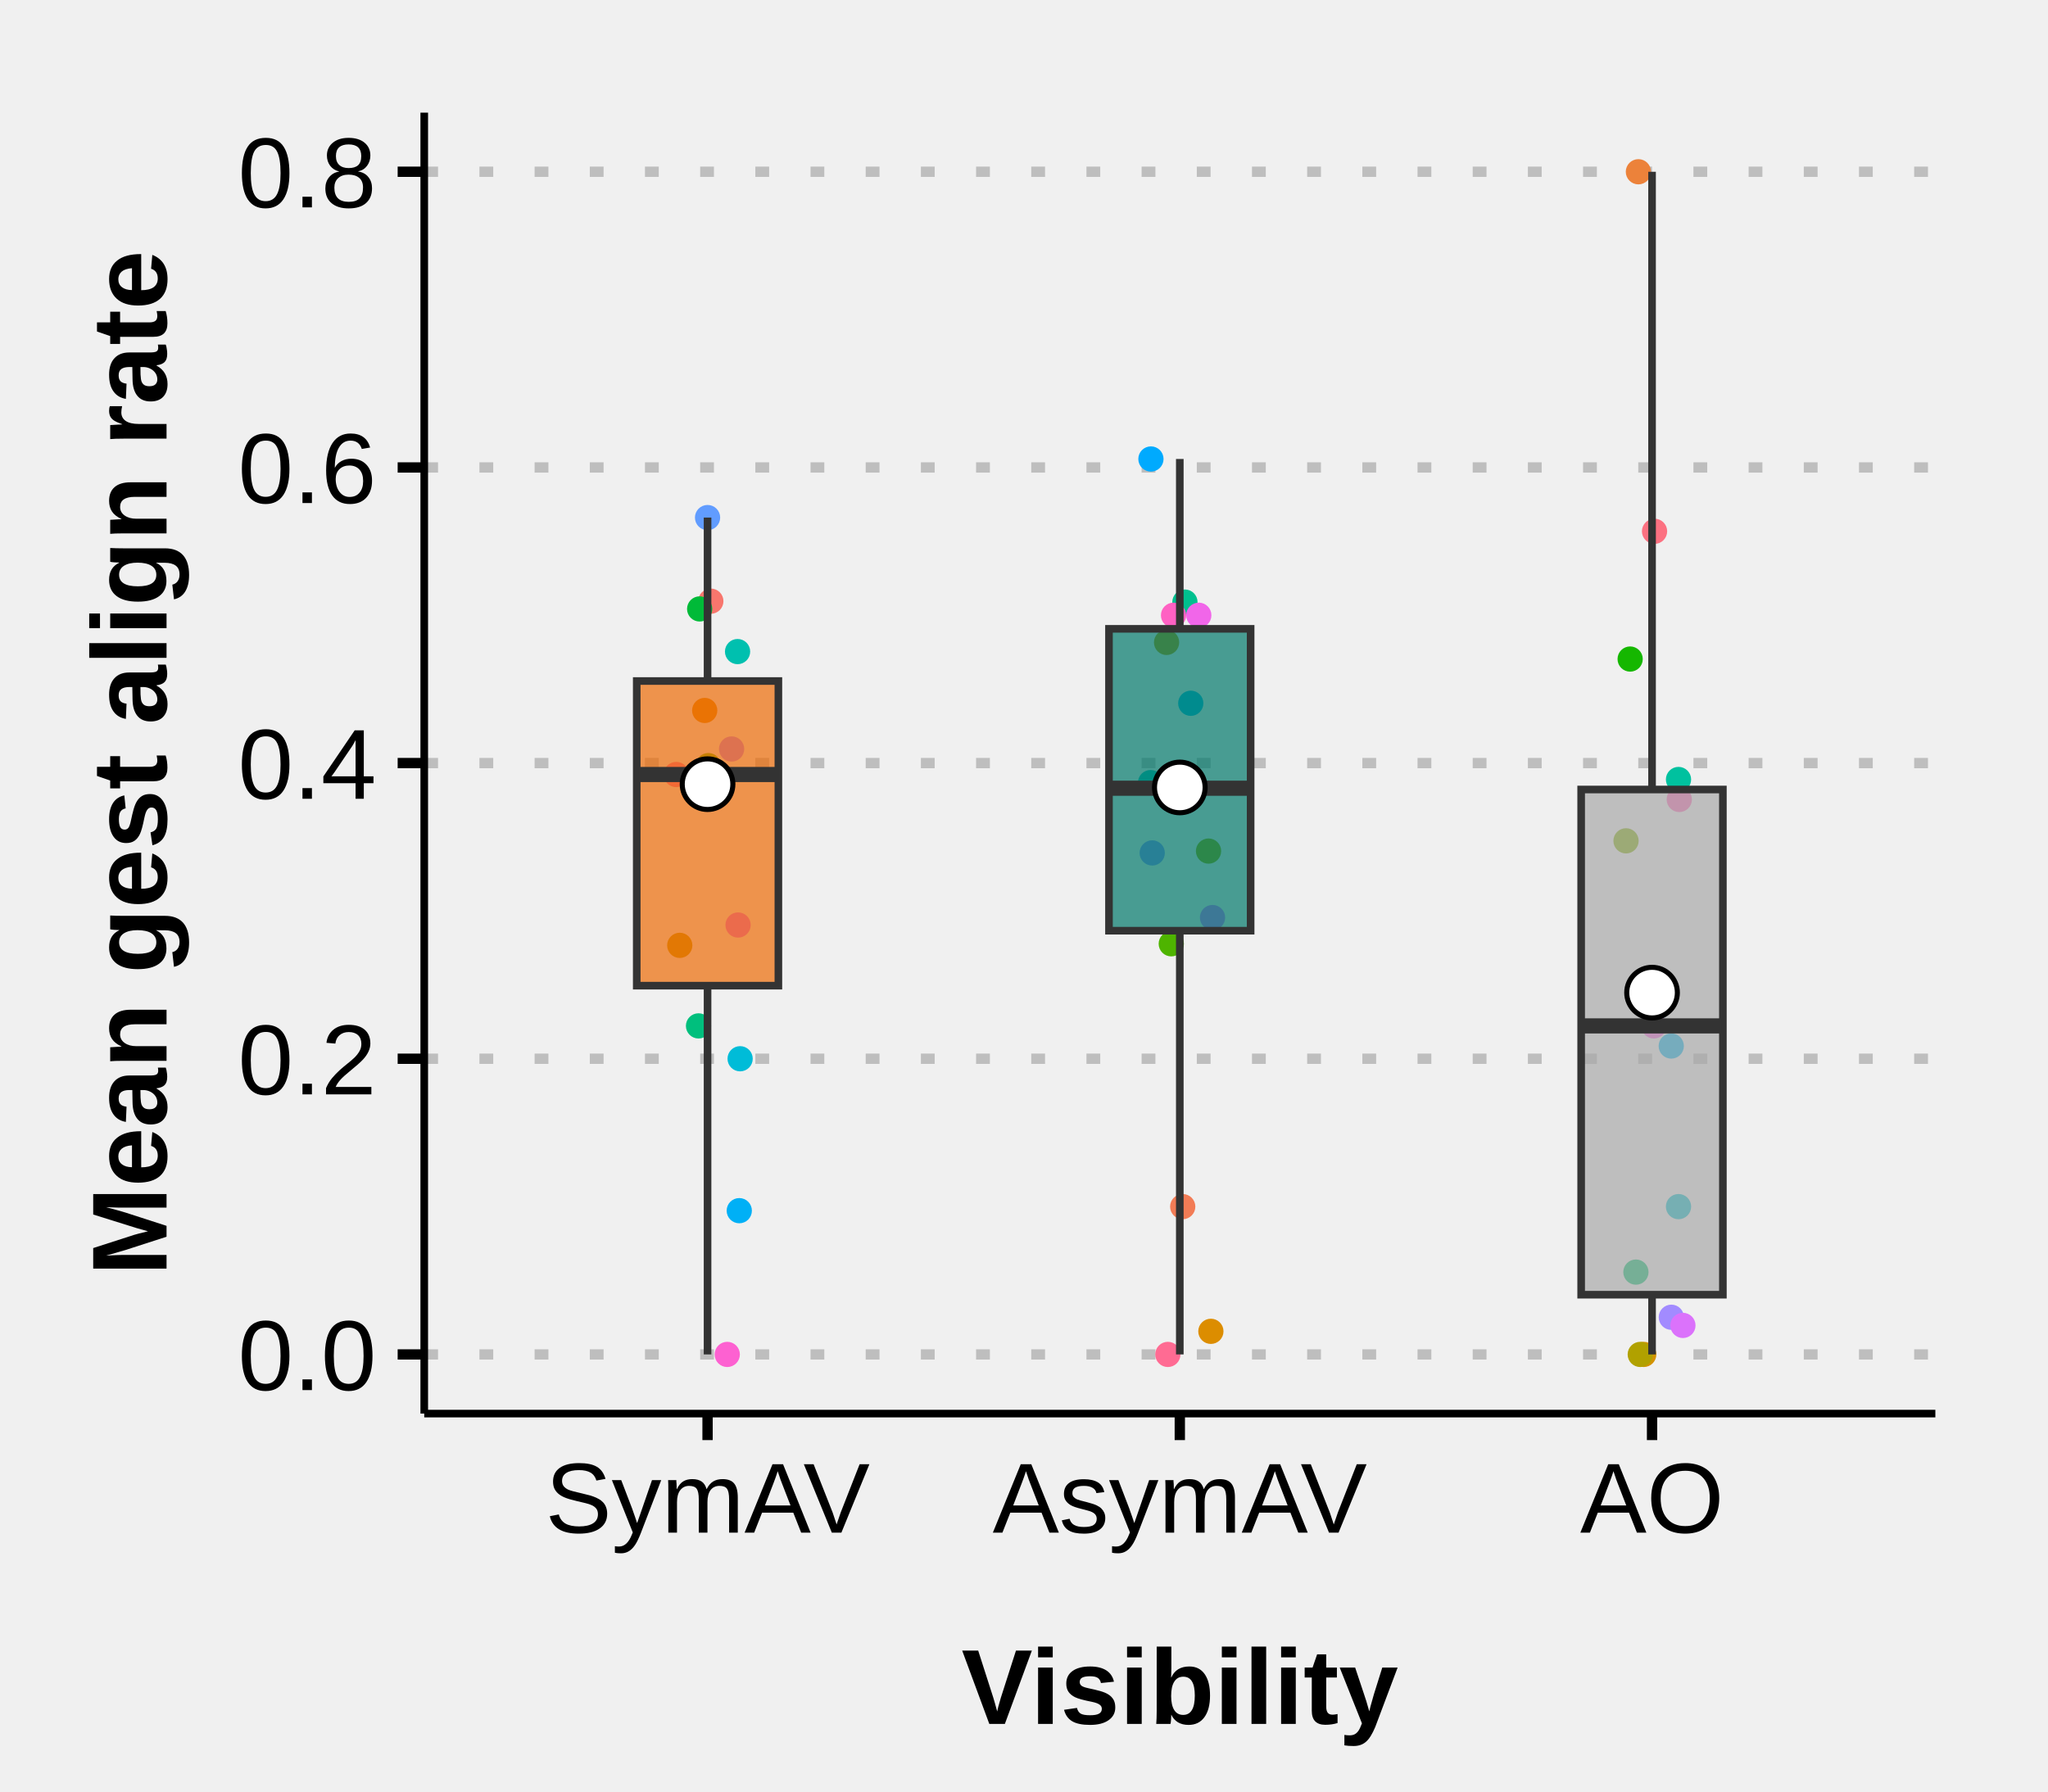
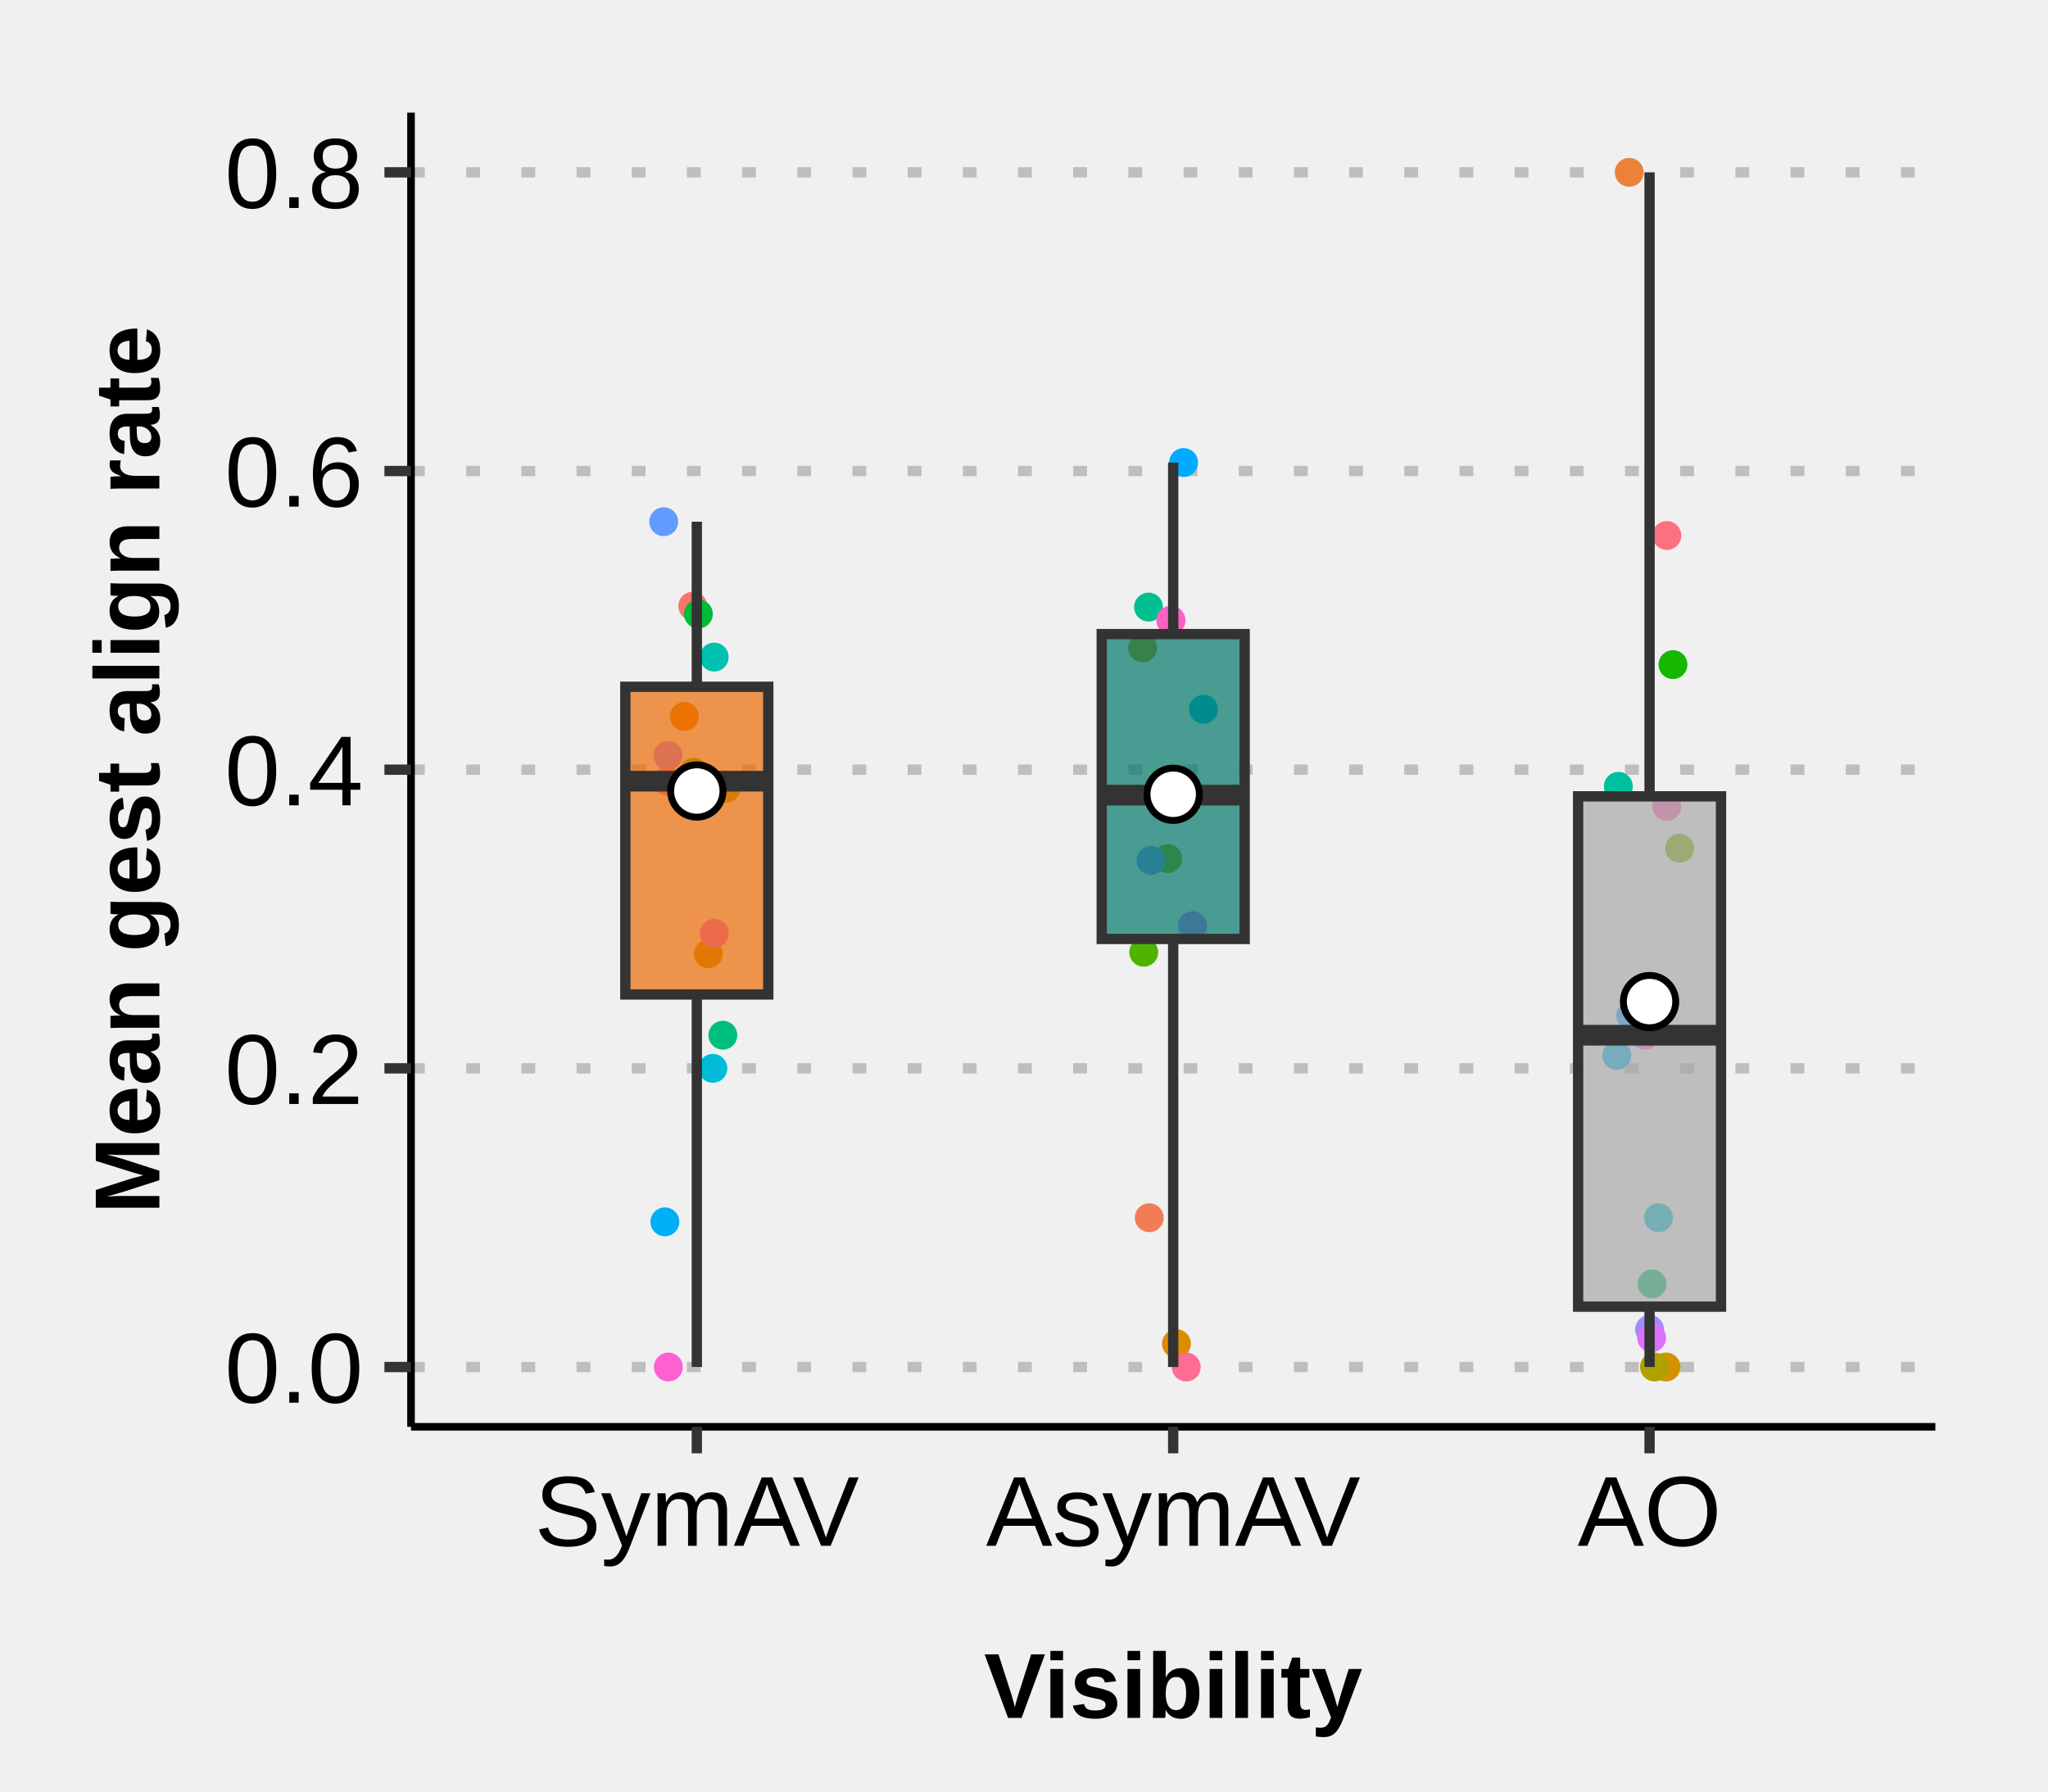
<svg xmlns="http://www.w3.org/2000/svg" width="288.00pt" height="252.00pt" viewBox="0 0 288.00 252.00">
  <g class="svglite">
    <defs>
      <style type="text/css">
    .svglite line, .svglite polyline, .svglite polygon, .svglite path, .svglite rect, .svglite circle {
      fill: none;
      stroke: #000000;
      stroke-linecap: round;
      stroke-linejoin: round;
      stroke-miterlimit: 10.00;
    }
    .svglite text {
      white-space: pre;
    }
    .svglite g.glyphgroup path {
      fill: inherit;
      stroke: none;
    }
  </style>
    </defs>
    <rect width="100%" height="100%" style="stroke: none; fill: none;" />
    <defs>
      <clipPath id="cpMC4wMHwyODguMDB8MC4wMHwyNTIuMDA=">
        <rect x="0.00" y="0.00" width="288.00" height="252.00" />
      </clipPath>
    </defs>
    <g clip-path="url(#cpMC4wMHwyODguMDB8MC4wMHwyNTIuMDA=)">
</g>
    <defs>
-       <clipPath id="cpNTkuNjZ8MjcyLjE2fDE1Ljg0fDE5OC44Mw==">
-         <rect x="59.66" y="15.84" width="212.50" height="182.99" />
+       <clipPath id="cpNTcuODB8MjcyLjE2fDE1Ljg0fDIwMC42OQ==">
+         <rect x="57.80" y="15.84" width="214.36" height="184.85" />
      </clipPath>
    </defs>
-     <g clip-path="url(#cpNTkuNjZ8MjcyLjE2fDE1Ljg0fDE5OC44Mw==)">
-       <polyline points="59.66,190.51 272.16,190.51 " style="stroke-width: 1.45; stroke: #BEBEBE; stroke-dasharray: 1.94,5.82; stroke-linecap: butt;" />
-       <polyline points="59.66,148.92 272.16,148.92 " style="stroke-width: 1.45; stroke: #BEBEBE; stroke-dasharray: 1.94,5.82; stroke-linecap: butt;" />
-       <polyline points="59.66,107.33 272.16,107.33 " style="stroke-width: 1.45; stroke: #BEBEBE; stroke-dasharray: 1.94,5.82; stroke-linecap: butt;" />
-       <polyline points="59.66,65.75 272.16,65.75 " style="stroke-width: 1.45; stroke: #BEBEBE; stroke-dasharray: 1.94,5.82; stroke-linecap: butt;" />
-       <polyline points="59.66,24.16 272.16,24.16 " style="stroke-width: 1.45; stroke: #BEBEBE; stroke-dasharray: 1.94,5.82; stroke-linecap: butt;" />
-       <circle cx="99.96" cy="84.56" r="1.42" style="stroke-width: 0.71; stroke: #F8766D; fill: #F8766D;" />
-       <circle cx="166.32" cy="169.72" r="1.42" style="stroke-width: 0.71; stroke: #F27C56; fill: #F27C56;" />
-       <circle cx="230.40" cy="24.16" r="1.42" style="stroke-width: 0.71; stroke: #EC823A; fill: #EC823A;" />
-       <circle cx="99.10" cy="99.93" r="1.42" style="stroke-width: 0.71; stroke: #E58700; fill: #E58700;" />
-       <circle cx="170.28" cy="187.26" r="1.42" style="stroke-width: 0.71; stroke: #DC8D00; fill: #DC8D00;" />
-       <circle cx="231.15" cy="190.51" r="1.42" style="stroke-width: 0.71; stroke: #D39200; fill: #D39200;" />
-       <circle cx="95.59" cy="132.97" r="1.42" style="stroke-width: 0.71; stroke: #C99800; fill: #C99800;" />
-       <circle cx="164.05" cy="90.36" r="1.42" style="stroke-width: 0.71; stroke: #BD9C00; fill: #BD9C00;" />
-       <circle cx="230.66" cy="190.51" r="1.42" style="stroke-width: 0.71; stroke: #B1A100; fill: #B1A100;" />
-       <circle cx="101.64" cy="109.95" r="1.42" style="stroke-width: 0.71; stroke: #A3A500; fill: #A3A500;" />
-       <circle cx="169.95" cy="119.71" r="1.42" style="stroke-width: 0.71; stroke: #93AA00; fill: #93AA00;" />
-       <circle cx="228.66" cy="118.27" r="1.42" style="stroke-width: 0.71; stroke: #81AD00; fill: #81AD00;" />
-       <circle cx="99.61" cy="107.69" r="1.42" style="stroke-width: 0.71; stroke: #6BB100; fill: #6BB100;" />
-       <circle cx="164.71" cy="132.75" r="1.42" style="stroke-width: 0.71; stroke: #4EB400; fill: #4EB400;" />
-       <circle cx="229.24" cy="92.70" r="1.42" style="stroke-width: 0.71; stroke: #15B700; fill: #15B700;" />
-       <circle cx="98.39" cy="85.65" r="1.42" style="stroke-width: 0.71; stroke: #00BA38; fill: #00BA38;" />
-       <circle cx="166.93" cy="110.87" r="1.42" style="stroke-width: 0.71; stroke: #00BC54; fill: #00BC54;" />
-       <circle cx="230.05" cy="178.93" r="1.42" style="stroke-width: 0.71; stroke: #00BE6A; fill: #00BE6A;" />
-       <circle cx="98.23" cy="144.30" r="1.42" style="stroke-width: 0.71; stroke: #00BF7D; fill: #00BF7D;" />
-       <circle cx="166.63" cy="84.69" r="1.42" style="stroke-width: 0.71; stroke: #00C08F; fill: #00C08F;" />
-       <circle cx="236.04" cy="109.64" r="1.42" style="stroke-width: 0.71; stroke: #00C19F; fill: #00C19F;" />
-       <circle cx="103.72" cy="91.65" r="1.42" style="stroke-width: 0.71; stroke: #00C0AF; fill: #00C0AF;" />
-       <circle cx="161.80" cy="110.08" r="1.42" style="stroke-width: 0.71; stroke: #00C0BD; fill: #00C0BD;" />
-       <circle cx="236.04" cy="169.72" r="1.42" style="stroke-width: 0.71; stroke: #00BECB; fill: #00BECB;" />
-       <circle cx="104.08" cy="148.92" r="1.42" style="stroke-width: 0.71; stroke: #00BCD8; fill: #00BCD8;" />
-       <circle cx="167.45" cy="98.92" r="1.42" style="stroke-width: 0.71; stroke: #00B9E3; fill: #00B9E3;" />
-       <circle cx="235.02" cy="147.13" r="1.42" style="stroke-width: 0.71; stroke: #00B5EE; fill: #00B5EE;" />
-       <circle cx="103.96" cy="170.29" r="1.42" style="stroke-width: 0.71; stroke: #00B0F6; fill: #00B0F6;" />
-       <circle cx="161.85" cy="64.56" r="1.42" style="stroke-width: 0.71; stroke: #00AAFE; fill: #00AAFE;" />
-       <circle cx="233.20" cy="141.58" r="1.42" style="stroke-width: 0.71; stroke: #18A3FF; fill: #18A3FF;" />
-       <circle cx="99.50" cy="72.80" r="1.42" style="stroke-width: 0.71; stroke: #619CFF; fill: #619CFF;" />
-       <circle cx="162.03" cy="119.97" r="1.42" style="stroke-width: 0.71; stroke: #8694FF; fill: #8694FF;" />
-       <circle cx="235.03" cy="185.28" r="1.42" style="stroke-width: 0.71; stroke: #A28BFF; fill: #A28BFF;" />
-       <circle cx="102.88" cy="105.35" r="1.42" style="stroke-width: 0.71; stroke: #B983FF; fill: #B983FF;" />
-       <circle cx="170.51" cy="129.06" r="1.42" style="stroke-width: 0.71; stroke: #CB7AFF; fill: #CB7AFF;" />
-       <circle cx="236.66" cy="186.43" r="1.42" style="stroke-width: 0.71; stroke: #DB72FB; fill: #DB72FB;" />
-       <circle cx="103.79" cy="130.11" r="1.42" style="stroke-width: 0.71; stroke: #E76BF3; fill: #E76BF3;" />
-       <circle cx="168.58" cy="86.54" r="1.42" style="stroke-width: 0.71; stroke: #F166E9; fill: #F166E9;" />
-       <circle cx="232.58" cy="144.30" r="1.42" style="stroke-width: 0.71; stroke: #F862DE; fill: #F862DE;" />
-       <circle cx="102.27" cy="190.51" r="1.42" style="stroke-width: 0.71; stroke: #FD61D1; fill: #FD61D1;" />
-       <circle cx="165.03" cy="86.54" r="1.42" style="stroke-width: 0.71; stroke: #FF61C3; fill: #FF61C3;" />
-       <circle cx="236.15" cy="112.45" r="1.42" style="stroke-width: 0.71; stroke: #FF63B4; fill: #FF63B4;" />
-       <circle cx="95.10" cy="108.94" r="1.42" style="stroke-width: 0.71; stroke: #FF67A4; fill: #FF67A4;" />
-       <circle cx="164.23" cy="190.51" r="1.42" style="stroke-width: 0.71; stroke: #FF6B93; fill: #FF6B93;" />
-       <circle cx="232.67" cy="74.73" r="1.42" style="stroke-width: 0.71; stroke: #FC7181; fill: #FC7181;" />
-       <line x1="99.50" y1="95.79" x2="99.50" y2="72.80" style="stroke-width: 1.07; stroke: #333333; stroke-linecap: butt;" />
-       <line x1="99.50" y1="138.64" x2="99.50" y2="190.51" style="stroke-width: 1.07; stroke: #333333; stroke-linecap: butt;" />
-       <polygon points="89.54,95.79 89.54,138.64 109.46,138.64 109.46,95.79 89.54,95.79 " style="stroke-width: 1.07; stroke: #333333; stroke-linecap: butt; stroke-linejoin: miter; fill: #ED6B06; fill-opacity: 0.70;" />
-       <line x1="89.54" y1="108.94" x2="109.46" y2="108.94" style="stroke-width: 2.13; stroke: #333333; stroke-linecap: butt; stroke-linejoin: miter;" />
-       <line x1="165.91" y1="88.45" x2="165.91" y2="64.56" style="stroke-width: 1.07; stroke: #333333; stroke-linecap: butt;" />
-       <line x1="165.91" y1="130.91" x2="165.91" y2="190.51" style="stroke-width: 1.07; stroke: #333333; stroke-linecap: butt;" />
-       <polygon points="155.95,88.45 155.95,130.91 175.87,130.91 175.87,88.45 155.95,88.45 " style="stroke-width: 1.07; stroke: #333333; stroke-linecap: butt; stroke-linejoin: miter; fill: #00786A; fill-opacity: 0.70;" />
-       <line x1="155.95" y1="110.87" x2="175.87" y2="110.87" style="stroke-width: 2.13; stroke: #333333; stroke-linecap: butt; stroke-linejoin: miter;" />
-       <line x1="232.32" y1="111.05" x2="232.32" y2="24.16" style="stroke-width: 1.07; stroke: #333333; stroke-linecap: butt;" />
-       <line x1="232.32" y1="182.11" x2="232.32" y2="190.51" style="stroke-width: 1.07; stroke: #333333; stroke-linecap: butt;" />
-       <polygon points="222.35,111.05 222.35,182.11 242.28,182.11 242.28,111.05 222.35,111.05 " style="stroke-width: 1.07; stroke: #333333; stroke-linecap: butt; stroke-linejoin: miter; fill: #A9A9A9; fill-opacity: 0.70;" />
-       <line x1="222.35" y1="144.30" x2="242.28" y2="144.30" style="stroke-width: 2.13; stroke: #333333; stroke-linecap: butt; stroke-linejoin: miter;" />
-       <circle cx="99.50" cy="110.30" r="3.56" style="stroke-width: 0.71; fill: #FFFFFF;" />
-       <circle cx="165.91" cy="110.76" r="3.56" style="stroke-width: 0.71; fill: #FFFFFF;" />
-       <circle cx="232.32" cy="139.62" r="3.56" style="stroke-width: 0.71; fill: #FFFFFF;" />
+     <g clip-path="url(#cpNTcuODB8MjcyLjE2fDE1Ljg0fDIwMC42OQ==)">
+       <polyline points="57.80,192.28 272.16,192.28 " style="stroke-width: 1.45; stroke: #BEBEBE; stroke-dasharray: 1.94,5.82; stroke-linecap: butt;" />
+       <polyline points="57.80,150.27 272.16,150.27 " style="stroke-width: 1.45; stroke: #BEBEBE; stroke-dasharray: 1.94,5.82; stroke-linecap: butt;" />
+       <polyline points="57.80,108.26 272.16,108.26 " style="stroke-width: 1.45; stroke: #BEBEBE; stroke-dasharray: 1.94,5.82; stroke-linecap: butt;" />
+       <polyline points="57.80,66.25 272.16,66.25 " style="stroke-width: 1.45; stroke: #BEBEBE; stroke-dasharray: 1.94,5.82; stroke-linecap: butt;" />
+       <polyline points="57.80,24.24 272.16,24.24 " style="stroke-width: 1.45; stroke: #BEBEBE; stroke-dasharray: 1.94,5.82; stroke-linecap: butt;" />
+       <circle cx="97.42" cy="85.26" r="1.55" style="stroke-width: 0.97; stroke: #F8766D; fill: #F8766D;" />
+       <circle cx="161.61" cy="171.28" r="1.55" style="stroke-width: 0.97; stroke: #F27C56; fill: #F27C56;" />
+       <circle cx="229.11" cy="24.24" r="1.55" style="stroke-width: 0.97; stroke: #EC823A; fill: #EC823A;" />
+       <circle cx="96.23" cy="100.78" r="1.55" style="stroke-width: 0.97; stroke: #E58700; fill: #E58700;" />
+       <circle cx="165.44" cy="189.00" r="1.55" style="stroke-width: 0.97; stroke: #DC8D00; fill: #DC8D00;" />
+       <circle cx="234.29" cy="192.28" r="1.55" style="stroke-width: 0.97; stroke: #D39200; fill: #D39200;" />
+       <circle cx="99.61" cy="134.16" r="1.55" style="stroke-width: 0.97; stroke: #C99800; fill: #C99800;" />
+       <circle cx="160.68" cy="91.12" r="1.55" style="stroke-width: 0.97; stroke: #BD9C00; fill: #BD9C00;" />
+       <circle cx="232.66" cy="192.28" r="1.55" style="stroke-width: 0.97; stroke: #B1A100; fill: #B1A100;" />
+       <circle cx="102.05" cy="110.90" r="1.55" style="stroke-width: 0.97; stroke: #A3A500; fill: #A3A500;" />
+       <circle cx="164.23" cy="120.76" r="1.55" style="stroke-width: 0.97; stroke: #93AA00; fill: #93AA00;" />
+       <circle cx="236.19" cy="119.31" r="1.55" style="stroke-width: 0.97; stroke: #81AD00; fill: #81AD00;" />
+       <circle cx="97.57" cy="108.63" r="1.55" style="stroke-width: 0.97; stroke: #6BB100; fill: #6BB100;" />
+       <circle cx="160.84" cy="133.94" r="1.55" style="stroke-width: 0.97; stroke: #4EB400; fill: #4EB400;" />
+       <circle cx="235.26" cy="93.48" r="1.55" style="stroke-width: 0.97; stroke: #15B700; fill: #15B700;" />
+       <circle cx="98.21" cy="86.36" r="1.55" style="stroke-width: 0.97; stroke: #00BA38; fill: #00BA38;" />
+       <circle cx="165.95" cy="111.84" r="1.55" style="stroke-width: 0.97; stroke: #00BC54; fill: #00BC54;" />
+       <circle cx="232.32" cy="180.59" r="1.55" style="stroke-width: 0.97; stroke: #00BE6A; fill: #00BE6A;" />
+       <circle cx="101.65" cy="145.61" r="1.55" style="stroke-width: 0.97; stroke: #00BF7D; fill: #00BF7D;" />
+       <circle cx="161.51" cy="85.39" r="1.55" style="stroke-width: 0.97; stroke: #00C08F; fill: #00C08F;" />
+       <circle cx="227.58" cy="110.60" r="1.55" style="stroke-width: 0.97; stroke: #00C19F; fill: #00C19F;" />
+       <circle cx="100.43" cy="92.42" r="1.55" style="stroke-width: 0.97; stroke: #00C0AF; fill: #00C0AF;" />
+       <circle cx="163.54" cy="111.03" r="1.55" style="stroke-width: 0.97; stroke: #00C0BD; fill: #00C0BD;" />
+       <circle cx="233.23" cy="171.28" r="1.55" style="stroke-width: 0.97; stroke: #00BECB; fill: #00BECB;" />
+       <circle cx="100.25" cy="150.27" r="1.55" style="stroke-width: 0.97; stroke: #00BCD8; fill: #00BCD8;" />
+       <circle cx="169.24" cy="99.76" r="1.55" style="stroke-width: 0.97; stroke: #00B9E3; fill: #00B9E3;" />
+       <circle cx="227.36" cy="148.46" r="1.55" style="stroke-width: 0.97; stroke: #00B5EE; fill: #00B5EE;" />
+       <circle cx="93.50" cy="171.86" r="1.55" style="stroke-width: 0.97; stroke: #00B0F6; fill: #00B0F6;" />
+       <circle cx="166.44" cy="65.06" r="1.55" style="stroke-width: 0.97; stroke: #00AAFE; fill: #00AAFE;" />
+       <circle cx="229.33" cy="142.86" r="1.55" style="stroke-width: 0.97; stroke: #18A3FF; fill: #18A3FF;" />
+       <circle cx="93.34" cy="73.38" r="1.55" style="stroke-width: 0.97; stroke: #619CFF; fill: #619CFF;" />
+       <circle cx="161.84" cy="121.03" r="1.55" style="stroke-width: 0.97; stroke: #8694FF; fill: #8694FF;" />
+       <circle cx="231.97" cy="187.00" r="1.55" style="stroke-width: 0.97; stroke: #A28BFF; fill: #A28BFF;" />
+       <circle cx="93.94" cy="106.26" r="1.55" style="stroke-width: 0.97; stroke: #B983FF; fill: #B983FF;" />
+       <circle cx="167.69" cy="130.21" r="1.55" style="stroke-width: 0.97; stroke: #CB7AFF; fill: #CB7AFF;" />
+       <circle cx="232.26" cy="188.17" r="1.55" style="stroke-width: 0.97; stroke: #DB72FB; fill: #DB72FB;" />
+       <circle cx="100.45" cy="131.27" r="1.55" style="stroke-width: 0.97; stroke: #E76BF3; fill: #E76BF3;" />
+       <circle cx="164.65" cy="87.26" r="1.55" style="stroke-width: 0.97; stroke: #F166E9; fill: #F166E9;" />
+       <circle cx="231.35" cy="145.61" r="1.55" style="stroke-width: 0.97; stroke: #F862DE; fill: #F862DE;" />
+       <circle cx="93.99" cy="192.28" r="1.55" style="stroke-width: 0.97; stroke: #FD61D1; fill: #FD61D1;" />
+       <circle cx="164.67" cy="87.26" r="1.55" style="stroke-width: 0.97; stroke: #FF61C3; fill: #FF61C3;" />
+       <circle cx="234.38" cy="113.43" r="1.55" style="stroke-width: 0.97; stroke: #FF63B4; fill: #FF63B4;" />
+       <circle cx="93.86" cy="109.88" r="1.55" style="stroke-width: 0.97; stroke: #FF67A4; fill: #FF67A4;" />
+       <circle cx="166.81" cy="192.28" r="1.55" style="stroke-width: 0.97; stroke: #FF6B93; fill: #FF6B93;" />
+       <circle cx="234.40" cy="75.32" r="1.55" style="stroke-width: 0.97; stroke: #FC7181; fill: #FC7181;" />
+       <line x1="97.99" y1="96.60" x2="97.99" y2="73.38" style="stroke-width: 1.45; stroke: #333333; stroke-linecap: butt;" />
+       <line x1="97.99" y1="139.88" x2="97.99" y2="192.28" style="stroke-width: 1.45; stroke: #333333; stroke-linecap: butt;" />
+       <polygon points="87.94,96.60 87.94,139.88 108.04,139.88 108.04,96.60 87.94,96.60 " style="stroke-width: 1.45; stroke: #333333; stroke-linecap: butt; stroke-linejoin: miter; fill: #ED6B06; fill-opacity: 0.70;" />
+       <line x1="87.94" y1="109.88" x2="108.04" y2="109.88" style="stroke-width: 2.91; stroke: #333333; stroke-linecap: butt; stroke-linejoin: miter;" />
+       <line x1="164.98" y1="89.19" x2="164.98" y2="65.06" style="stroke-width: 1.45; stroke: #333333; stroke-linecap: butt;" />
+       <line x1="164.98" y1="132.07" x2="164.98" y2="192.28" style="stroke-width: 1.45; stroke: #333333; stroke-linecap: butt;" />
+       <polygon points="154.93,89.19 154.93,132.07 175.03,132.07 175.03,89.19 154.93,89.19 " style="stroke-width: 1.45; stroke: #333333; stroke-linecap: butt; stroke-linejoin: miter; fill: #00786A; fill-opacity: 0.70;" />
+       <line x1="154.93" y1="111.84" x2="175.03" y2="111.84" style="stroke-width: 2.91; stroke: #333333; stroke-linecap: butt; stroke-linejoin: miter;" />
+       <line x1="231.97" y1="112.01" x2="231.97" y2="24.24" style="stroke-width: 1.45; stroke: #333333; stroke-linecap: butt;" />
+       <line x1="231.97" y1="183.79" x2="231.97" y2="192.28" style="stroke-width: 1.45; stroke: #333333; stroke-linecap: butt;" />
+       <polygon points="221.92,112.01 221.92,183.79 242.02,183.79 242.02,112.01 221.92,112.01 " style="stroke-width: 1.45; stroke: #333333; stroke-linecap: butt; stroke-linejoin: miter; fill: #A9A9A9; fill-opacity: 0.70;" />
+       <line x1="221.92" y1="145.61" x2="242.02" y2="145.61" style="stroke-width: 2.91; stroke: #333333; stroke-linecap: butt; stroke-linejoin: miter;" />
+       <circle cx="97.99" cy="111.26" r="3.68" style="stroke-width: 0.97; fill: #FFFFFF;" />
+       <circle cx="164.98" cy="111.72" r="3.68" style="stroke-width: 0.97; fill: #FFFFFF;" />
+       <circle cx="231.97" cy="140.88" r="3.68" style="stroke-width: 0.97; fill: #FFFFFF;" />
    </g>
    <g clip-path="url(#cpMC4wMHwyODguMDB8MC4wMHwyNTIuMDA=)">
-       <polyline points="59.66,198.83 59.66,15.84 " style="stroke-width: 1.07; stroke-linecap: butt;" />
-       <text x="52.93" y="195.52" text-anchor="end" style="font-size: 14.00px; font-family: &quot;Arial&quot;;" textLength="19.45px" lengthAdjust="spacingAndGlyphs">0.0</text>
-       <text x="52.93" y="153.93" text-anchor="end" style="font-size: 14.00px; font-family: &quot;Arial&quot;;" textLength="19.45px" lengthAdjust="spacingAndGlyphs">0.2</text>
-       <text x="52.93" y="112.35" text-anchor="end" style="font-size: 14.00px; font-family: &quot;Arial&quot;;" textLength="19.45px" lengthAdjust="spacingAndGlyphs">0.4</text>
-       <text x="52.93" y="70.76" text-anchor="end" style="font-size: 14.00px; font-family: &quot;Arial&quot;;" textLength="19.45px" lengthAdjust="spacingAndGlyphs">0.6</text>
-       <text x="52.93" y="29.17" text-anchor="end" style="font-size: 14.00px; font-family: &quot;Arial&quot;;" textLength="19.45px" lengthAdjust="spacingAndGlyphs">0.8</text>
-       <polyline points="55.92,190.51 59.66,190.51 " style="stroke-width: 1.45; stroke-linecap: butt;" />
-       <polyline points="55.92,148.92 59.66,148.92 " style="stroke-width: 1.45; stroke-linecap: butt;" />
-       <polyline points="55.92,107.33 59.66,107.33 " style="stroke-width: 1.45; stroke-linecap: butt;" />
-       <polyline points="55.92,65.75 59.66,65.75 " style="stroke-width: 1.45; stroke-linecap: butt;" />
-       <polyline points="55.92,24.16 59.66,24.16 " style="stroke-width: 1.45; stroke-linecap: butt;" />
-       <polyline points="59.66,198.83 272.16,198.83 " style="stroke-width: 1.07; stroke-linecap: butt;" />
-       <polyline points="99.50,202.56 99.50,198.83 " style="stroke-width: 1.45; stroke-linecap: butt;" />
-       <polyline points="165.91,202.56 165.91,198.83 " style="stroke-width: 1.45; stroke-linecap: butt;" />
-       <polyline points="232.32,202.56 232.32,198.83 " style="stroke-width: 1.45; stroke-linecap: butt;" />
-       <text x="99.50" y="215.58" text-anchor="middle" style="font-size: 14.00px; font-family: &quot;Arial&quot;;" textLength="45.66px" lengthAdjust="spacingAndGlyphs">SymAV</text>
-       <text x="165.91" y="215.58" text-anchor="middle" style="font-size: 14.00px; font-family: &quot;Arial&quot;;" textLength="52.66px" lengthAdjust="spacingAndGlyphs">AsymAV</text>
-       <text x="232.32" y="215.58" text-anchor="middle" style="font-size: 14.00px; font-family: &quot;Arial&quot;;" textLength="20.23px" lengthAdjust="spacingAndGlyphs">AO</text>
-       <text x="165.91" y="242.48" text-anchor="middle" style="font-size: 15.00px; font-weight: bold; font-family: &quot;Arial&quot;;" textLength="61.44px" lengthAdjust="spacingAndGlyphs">Visibility</text>
-       <text transform="translate(23.42,107.33) rotate(-90)" text-anchor="middle" style="font-size: 15.00px; font-weight: bold; font-family: &quot;Arial&quot;;" textLength="144.23px" lengthAdjust="spacingAndGlyphs">Mean gest align rate</text>
+       <polyline points="57.80,200.69 57.80,15.84 " style="stroke-width: 1.07; stroke-linecap: butt;" />
+       <text x="51.07" y="197.30" text-anchor="end" style="font-size: 14.00px; font-family: &quot;Arial&quot;;" textLength="19.45px" lengthAdjust="spacingAndGlyphs">0.0</text>
+       <text x="51.07" y="155.28" text-anchor="end" style="font-size: 14.00px; font-family: &quot;Arial&quot;;" textLength="19.45px" lengthAdjust="spacingAndGlyphs">0.2</text>
+       <text x="51.07" y="113.27" text-anchor="end" style="font-size: 14.00px; font-family: &quot;Arial&quot;;" textLength="19.45px" lengthAdjust="spacingAndGlyphs">0.4</text>
+       <text x="51.07" y="71.26" text-anchor="end" style="font-size: 14.00px; font-family: &quot;Arial&quot;;" textLength="19.45px" lengthAdjust="spacingAndGlyphs">0.6</text>
+       <text x="51.07" y="29.25" text-anchor="end" style="font-size: 14.00px; font-family: &quot;Arial&quot;;" textLength="19.45px" lengthAdjust="spacingAndGlyphs">0.8</text>
+       <polyline points="54.06,192.28 57.80,192.28 " style="stroke-width: 1.45; stroke: #333333; stroke-linecap: butt;" />
+       <polyline points="54.06,150.27 57.80,150.27 " style="stroke-width: 1.45; stroke: #333333; stroke-linecap: butt;" />
+       <polyline points="54.06,108.26 57.80,108.26 " style="stroke-width: 1.45; stroke: #333333; stroke-linecap: butt;" />
+       <polyline points="54.06,66.25 57.80,66.25 " style="stroke-width: 1.45; stroke: #333333; stroke-linecap: butt;" />
+       <polyline points="54.06,24.24 57.80,24.24 " style="stroke-width: 1.45; stroke: #333333; stroke-linecap: butt;" />
+       <polyline points="57.80,200.69 272.16,200.69 " style="stroke-width: 1.07; stroke-linecap: butt;" />
+       <polyline points="97.99,204.42 97.99,200.69 " style="stroke-width: 1.45; stroke: #333333; stroke-linecap: butt;" />
+       <polyline points="164.98,204.42 164.98,200.69 " style="stroke-width: 1.45; stroke: #333333; stroke-linecap: butt;" />
+       <polyline points="231.97,204.42 231.97,200.69 " style="stroke-width: 1.45; stroke: #333333; stroke-linecap: butt;" />
+       <text x="97.99" y="217.43" text-anchor="middle" style="font-size: 14.00px; font-family: &quot;Arial&quot;;" textLength="45.66px" lengthAdjust="spacingAndGlyphs">SymAV</text>
+       <text x="164.98" y="217.43" text-anchor="middle" style="font-size: 14.00px; font-family: &quot;Arial&quot;;" textLength="52.66px" lengthAdjust="spacingAndGlyphs">AsymAV</text>
+       <text x="231.97" y="217.43" text-anchor="middle" style="font-size: 14.00px; font-family: &quot;Arial&quot;;" textLength="20.23px" lengthAdjust="spacingAndGlyphs">AO</text>
+       <text x="164.98" y="241.63" text-anchor="middle" style="font-size: 13.00px; font-weight: bold; font-family: &quot;Arial&quot;;" textLength="53.22px" lengthAdjust="spacingAndGlyphs">Visibility</text>
+       <text transform="translate(22.41,108.26) rotate(-90)" text-anchor="middle" style="font-size: 13.00px; font-weight: bold; font-family: &quot;Arial&quot;;" textLength="124.98px" lengthAdjust="spacingAndGlyphs">Mean gest align rate</text>
    </g>
  </g>
</svg>
